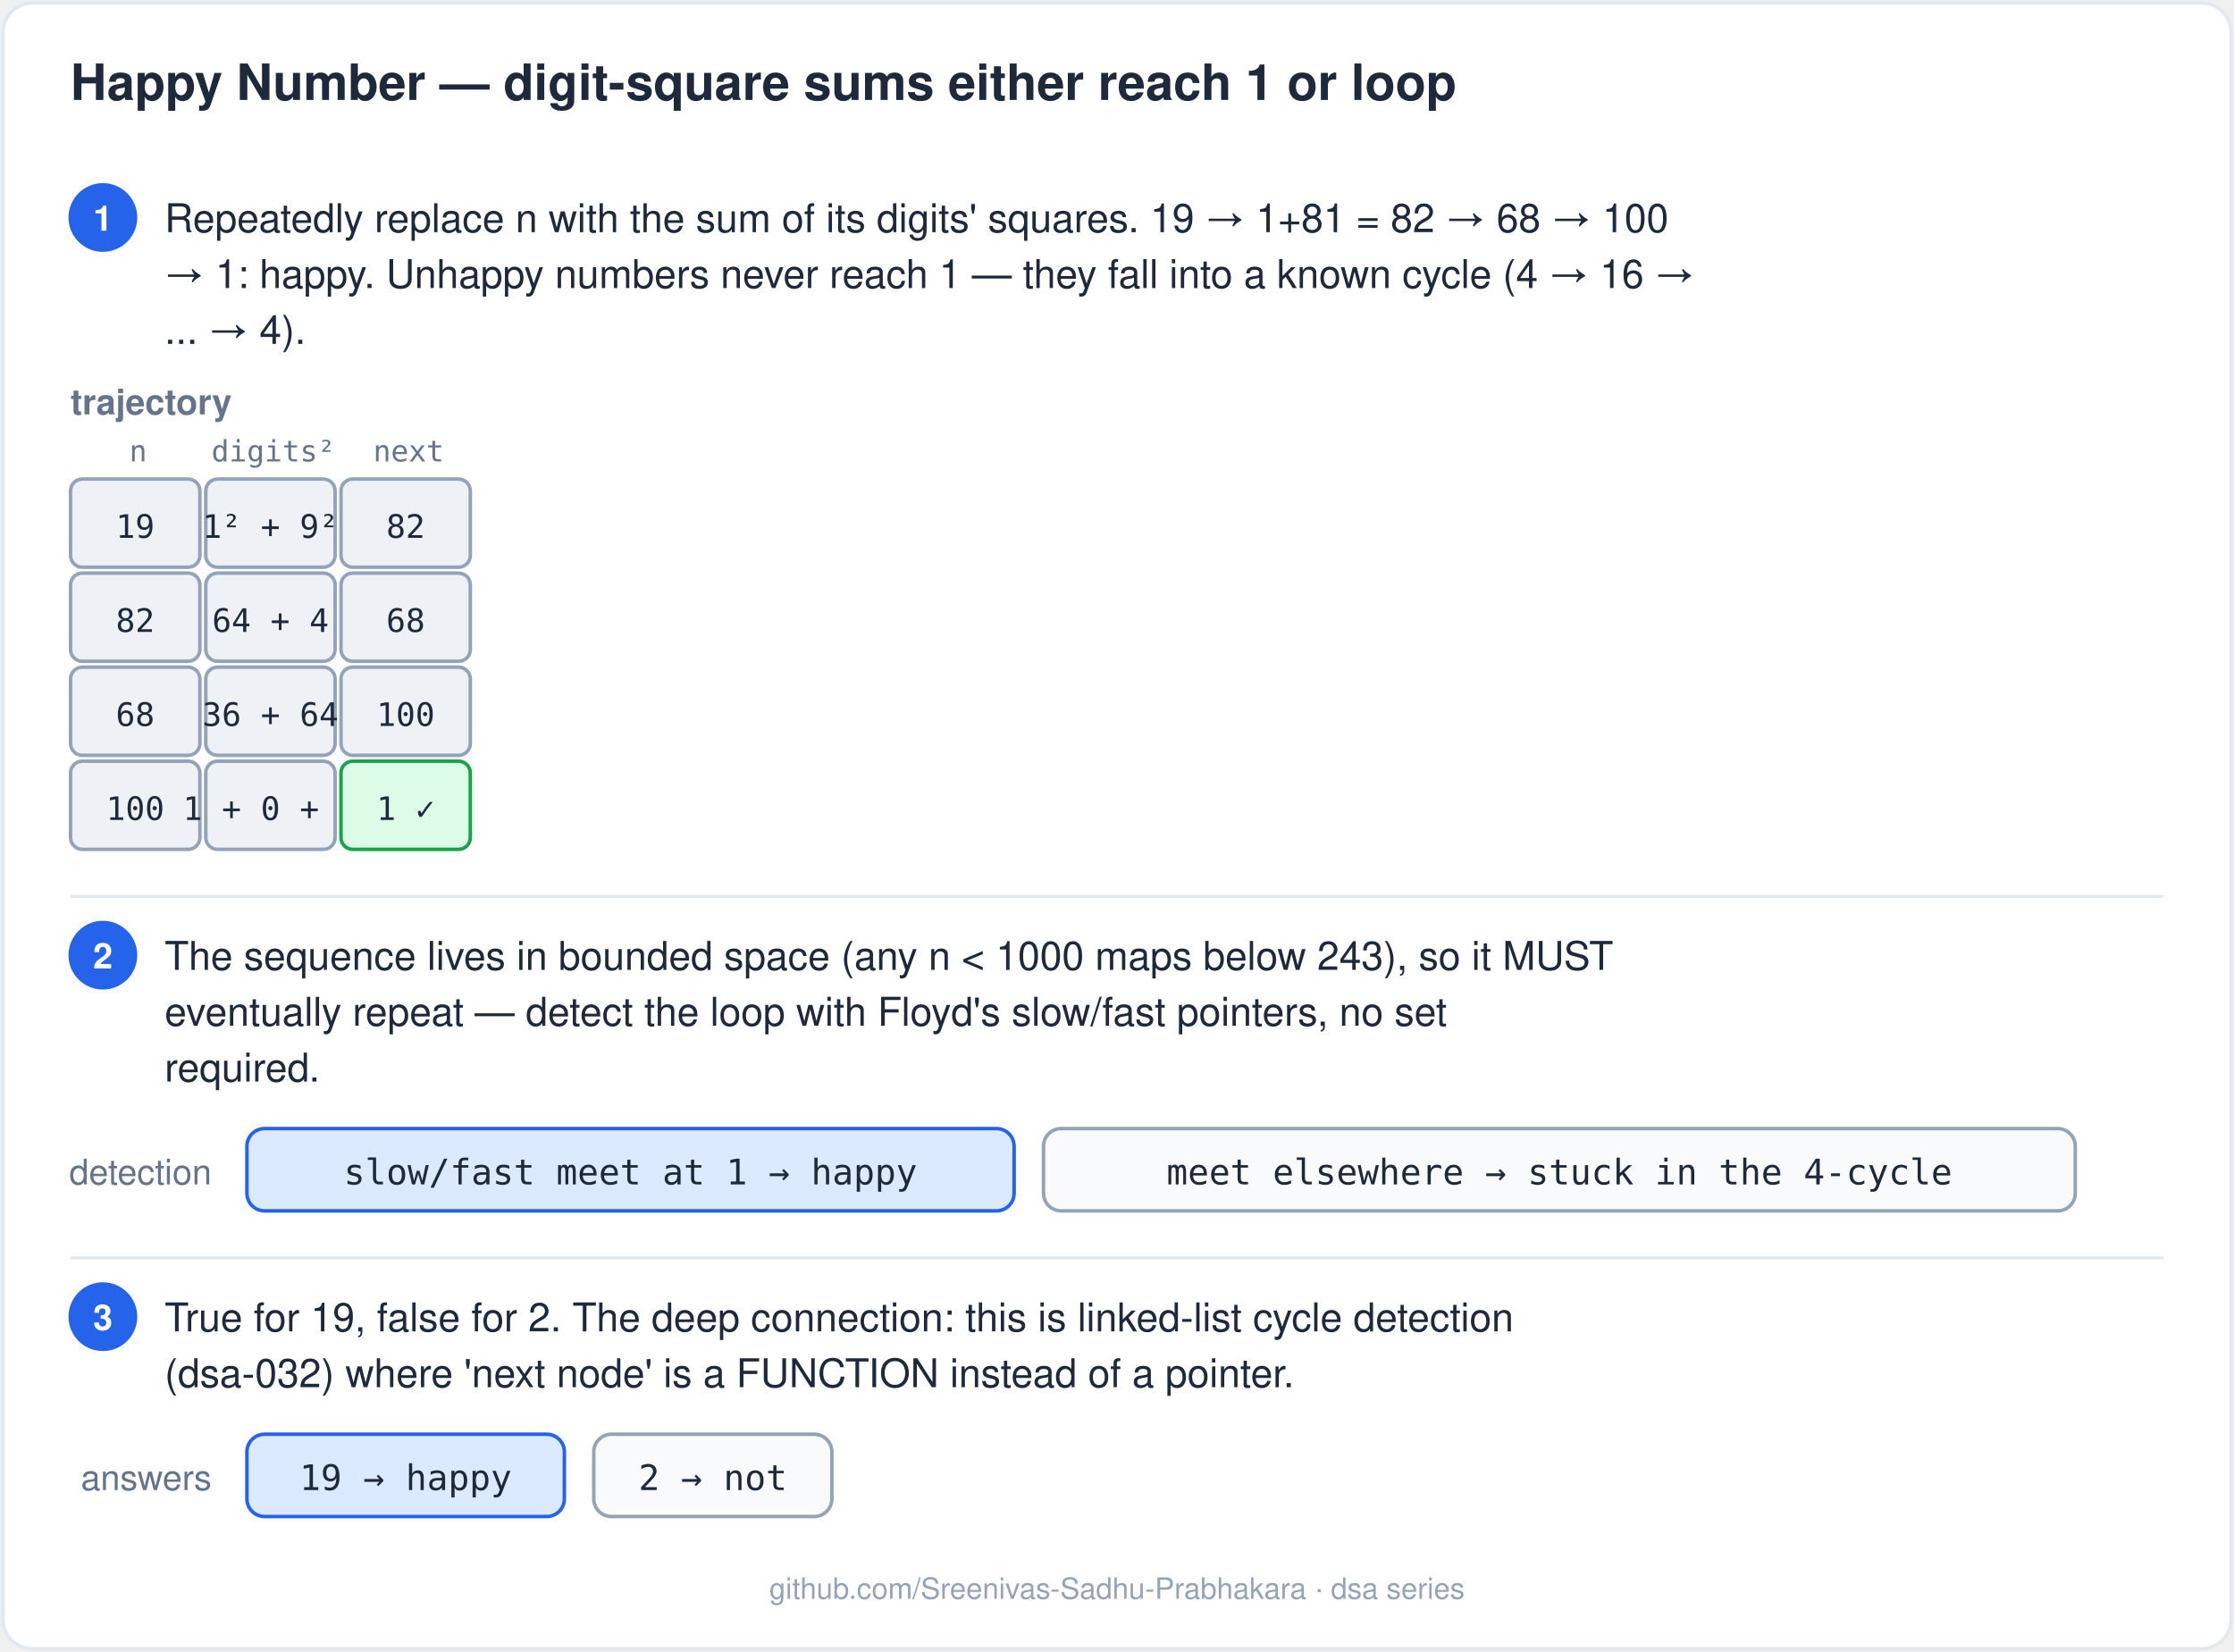
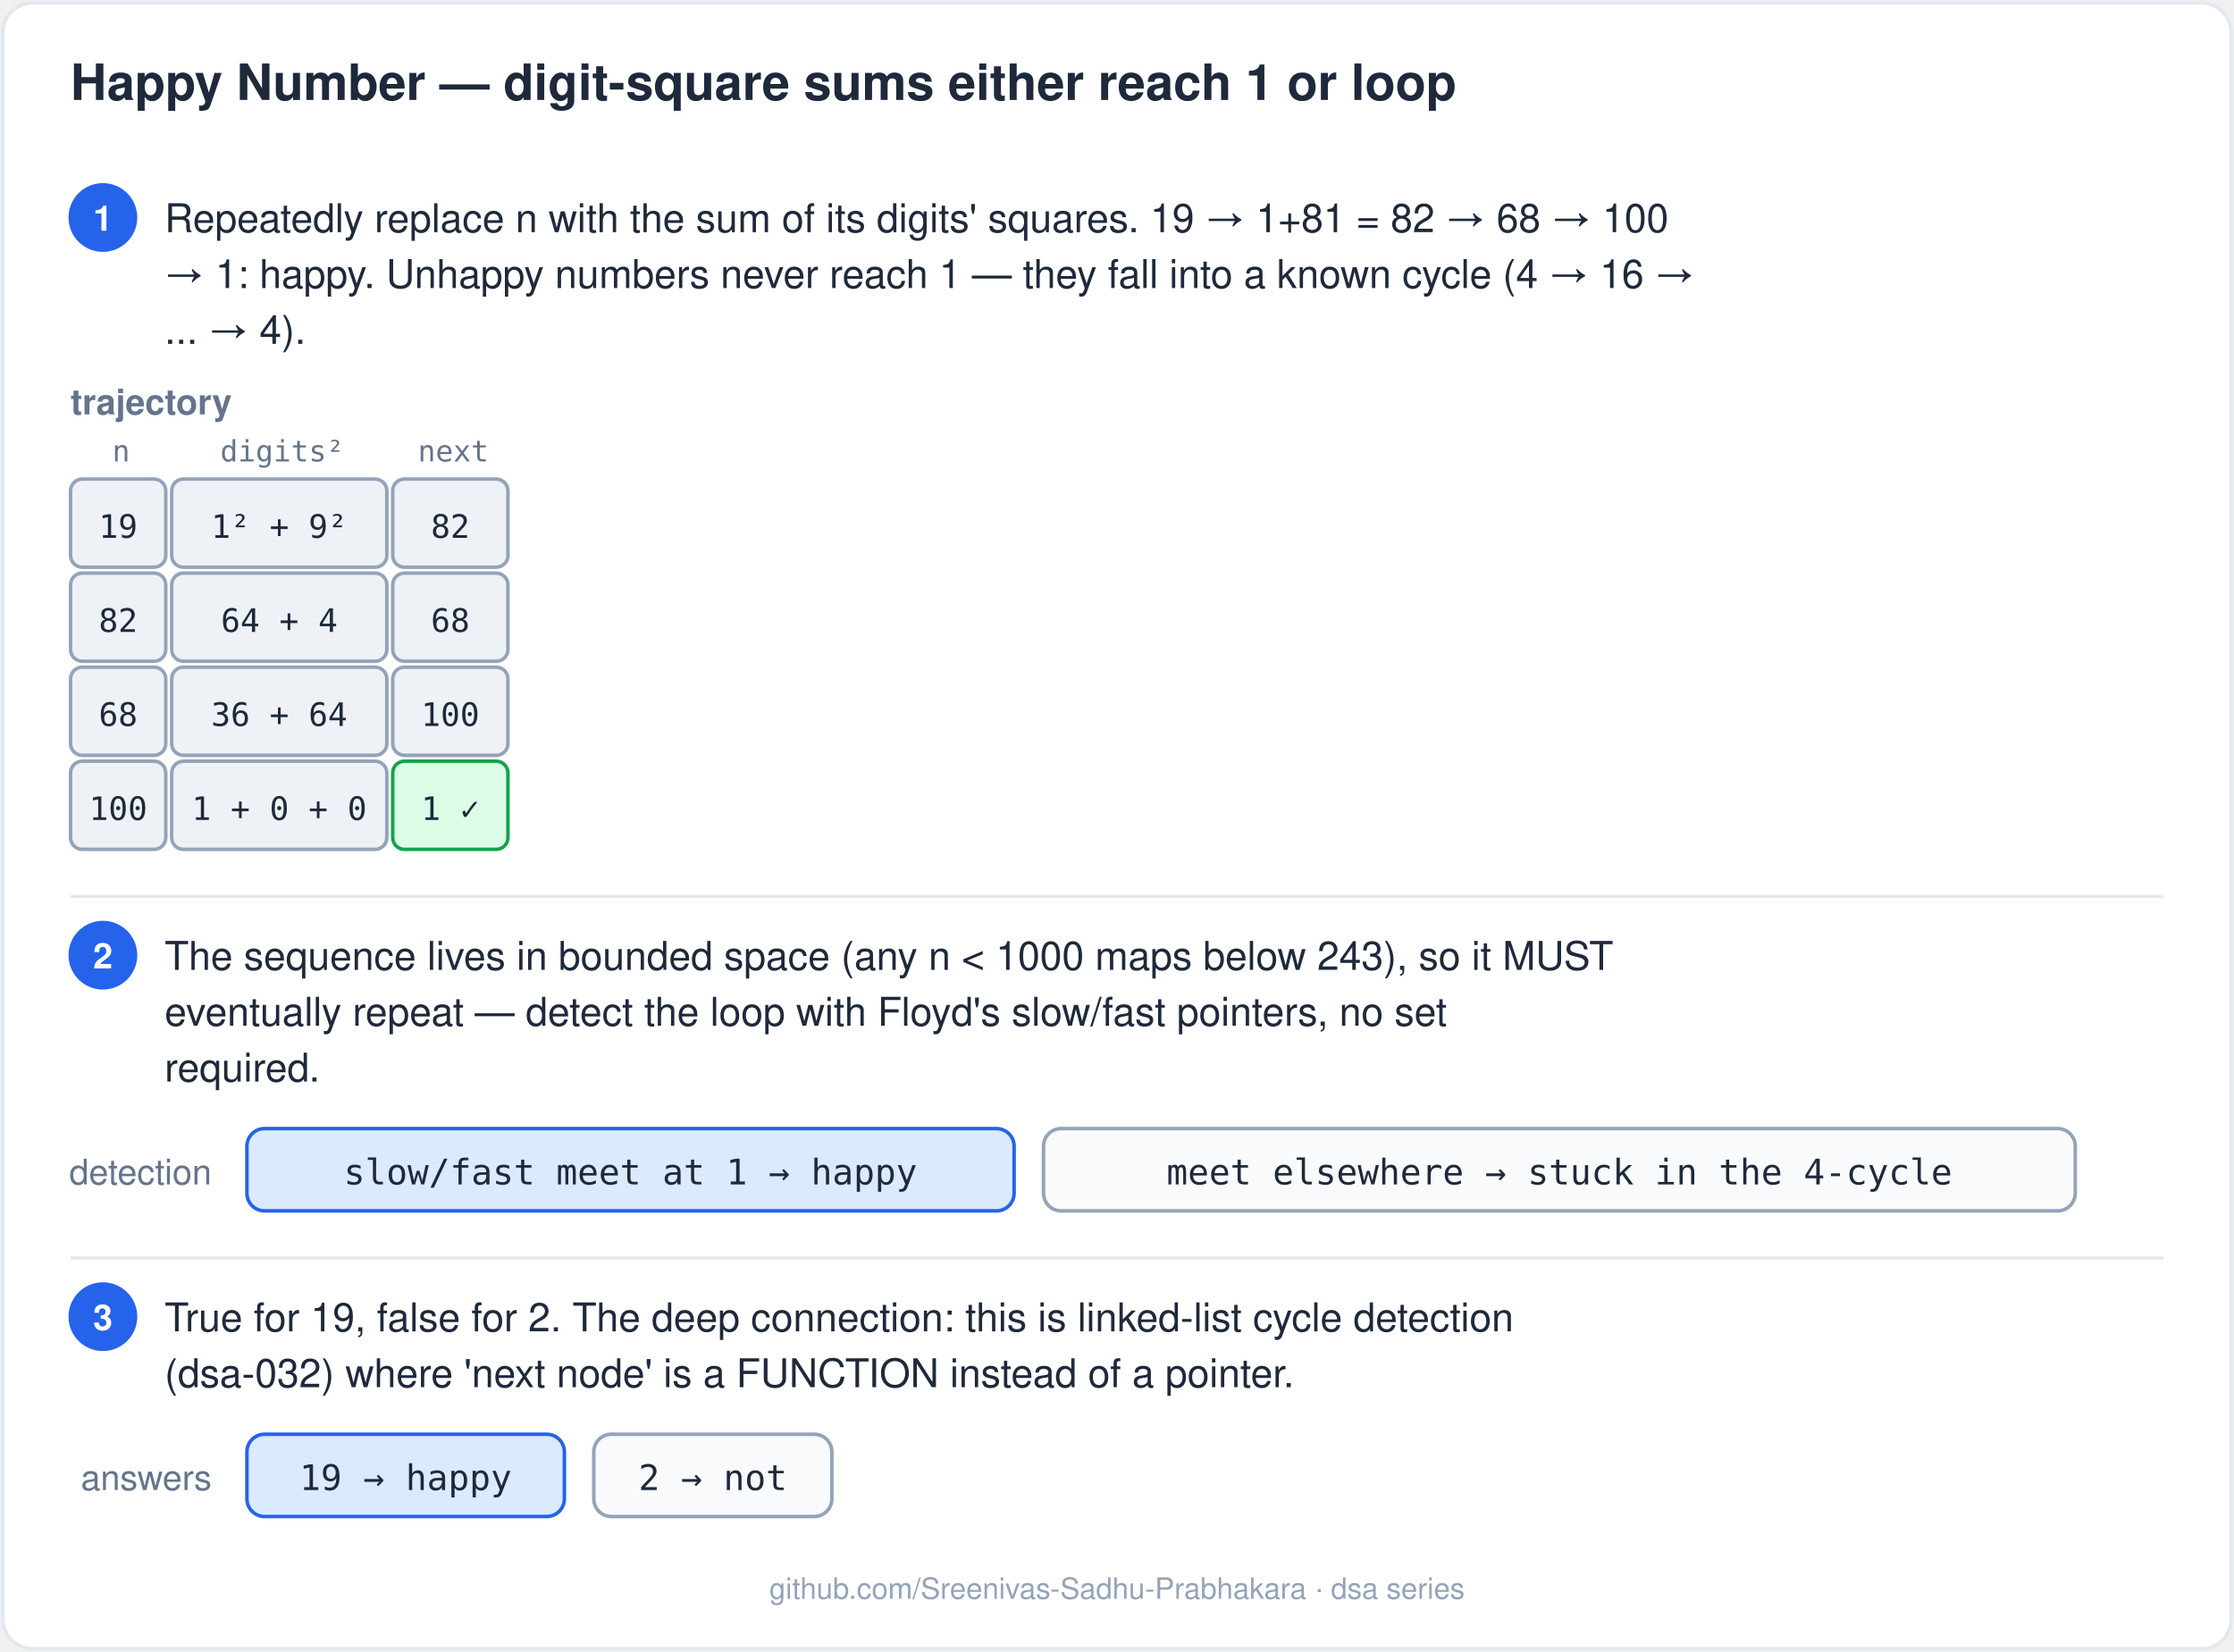
<svg xmlns="http://www.w3.org/2000/svg" width="760" height="562" viewBox="0 0 760 562" role="img" aria-label="Step-by-step visual walkthrough">
  <defs>
    <marker id="arr" markerWidth="8" markerHeight="8" refX="6" refY="3" orient="auto">
      <path d="M0,0 L7,3 L0,6 z" fill="context-stroke" />
    </marker>
  </defs>
  <rect x="1.0" y="1.0" width="758.0" height="560.0" rx="10" fill="#ffffff" stroke="#e2e8f0" stroke-width="1.2" />
  <text x="24.0" y="34.0" font-family="-apple-system,Segoe UI,Helvetica,Arial,sans-serif" font-size="17" fill="#1e293b" text-anchor="start" font-weight="600">Happy Number — digit-square sums either reach 1 or loop</text>
  <circle cx="35.0" cy="74.0" r="11" fill="#2563eb" stroke="#2563eb" stroke-width="1.4" />
  <text x="35.0" y="78.5" font-family="-apple-system,Segoe UI,Helvetica,Arial,sans-serif" font-size="12" fill="#ffffff" text-anchor="middle" font-weight="600">1</text>
  <text x="56.0" y="79.0" font-family="-apple-system,Segoe UI,Helvetica,Arial,sans-serif" font-size="13.5" fill="#1e293b" text-anchor="start">Repeatedly replace n with the sum of its digits' squares. 19 → 1+81 = 82 → 68 → 100</text>
  <text x="56.0" y="98.0" font-family="-apple-system,Segoe UI,Helvetica,Arial,sans-serif" font-size="13.5" fill="#1e293b" text-anchor="start">→ 1: happy. Unhappy numbers never reach 1 — they fall into a known cycle (4 → 16 →</text>
  <text x="56.0" y="117.0" font-family="-apple-system,Segoe UI,Helvetica,Arial,sans-serif" font-size="13.5" fill="#1e293b" text-anchor="start">... → 4).</text>
  <text x="24.0" y="141.0" font-family="-apple-system,Segoe UI,Helvetica,Arial,sans-serif" font-size="12" fill="#64748b" text-anchor="start" font-weight="600">trajectory</text>
-   <text x="47.0" y="157.0" font-family="ui-monospace,Menlo,monospace" font-size="10" fill="#64748b" text-anchor="middle">n</text>
-   <text x="93.0" y="157.0" font-family="ui-monospace,Menlo,monospace" font-size="10" fill="#64748b" text-anchor="middle">digits²</text>
-   <text x="139.0" y="157.0" font-family="ui-monospace,Menlo,monospace" font-size="10" fill="#64748b" text-anchor="middle">next</text>
-   <rect x="24.0" y="163.0" width="44.0" height="30.0" rx="4" fill="#eef2f7" stroke="#94a3b8" stroke-width="1.2" />
-   <text x="46.0" y="183.0" font-family="ui-monospace,Menlo,monospace" font-size="11" fill="#1e293b" text-anchor="middle">19</text>
-   <rect x="70.0" y="163.0" width="44.0" height="30.0" rx="4" fill="#eef2f7" stroke="#94a3b8" stroke-width="1.2" />
-   <text x="92.0" y="183.0" font-family="ui-monospace,Menlo,monospace" font-size="11" fill="#1e293b" text-anchor="middle">1² + 9²</text>
-   <rect x="116.0" y="163.0" width="44.0" height="30.0" rx="4" fill="#eef2f7" stroke="#94a3b8" stroke-width="1.2" />
-   <text x="138.0" y="183.0" font-family="ui-monospace,Menlo,monospace" font-size="11" fill="#1e293b" text-anchor="middle">82</text>
-   <rect x="24.0" y="195.0" width="44.0" height="30.0" rx="4" fill="#eef2f7" stroke="#94a3b8" stroke-width="1.2" />
-   <text x="46.0" y="215.0" font-family="ui-monospace,Menlo,monospace" font-size="11" fill="#1e293b" text-anchor="middle">82</text>
-   <rect x="70.0" y="195.0" width="44.0" height="30.0" rx="4" fill="#eef2f7" stroke="#94a3b8" stroke-width="1.2" />
-   <text x="92.0" y="215.0" font-family="ui-monospace,Menlo,monospace" font-size="11" fill="#1e293b" text-anchor="middle">64 + 4</text>
-   <rect x="116.0" y="195.0" width="44.0" height="30.0" rx="4" fill="#eef2f7" stroke="#94a3b8" stroke-width="1.2" />
-   <text x="138.0" y="215.0" font-family="ui-monospace,Menlo,monospace" font-size="11" fill="#1e293b" text-anchor="middle">68</text>
-   <rect x="24.0" y="227.0" width="44.0" height="30.0" rx="4" fill="#eef2f7" stroke="#94a3b8" stroke-width="1.2" />
-   <text x="46.0" y="247.0" font-family="ui-monospace,Menlo,monospace" font-size="11" fill="#1e293b" text-anchor="middle">68</text>
-   <rect x="70.0" y="227.0" width="44.0" height="30.0" rx="4" fill="#eef2f7" stroke="#94a3b8" stroke-width="1.2" />
-   <text x="92.0" y="247.0" font-family="ui-monospace,Menlo,monospace" font-size="11" fill="#1e293b" text-anchor="middle">36 + 64</text>
-   <rect x="116.0" y="227.0" width="44.0" height="30.0" rx="4" fill="#eef2f7" stroke="#94a3b8" stroke-width="1.2" />
-   <text x="138.0" y="247.0" font-family="ui-monospace,Menlo,monospace" font-size="11" fill="#1e293b" text-anchor="middle">100</text>
-   <rect x="24.0" y="259.0" width="44.0" height="30.0" rx="4" fill="#eef2f7" stroke="#94a3b8" stroke-width="1.2" />
-   <text x="46.0" y="279.0" font-family="ui-monospace,Menlo,monospace" font-size="11" fill="#1e293b" text-anchor="middle">100</text>
-   <rect x="70.0" y="259.0" width="44.0" height="30.0" rx="4" fill="#eef2f7" stroke="#94a3b8" stroke-width="1.2" />
-   <text x="92.0" y="279.0" font-family="ui-monospace,Menlo,monospace" font-size="11" fill="#1e293b" text-anchor="middle">1 + 0 + 0</text>
-   <rect x="116.0" y="259.0" width="44.0" height="30.0" rx="4" fill="#dcfce7" stroke="#16a34a" stroke-width="1.2" />
-   <text x="138.0" y="279.0" font-family="ui-monospace,Menlo,monospace" font-size="11" fill="#1e293b" text-anchor="middle">1 ✓</text>
+   <text x="41.2" y="157.0" font-family="ui-monospace,Menlo,monospace" font-size="10" fill="#64748b" text-anchor="middle">n</text>
+   <text x="96.0" y="157.0" font-family="ui-monospace,Menlo,monospace" font-size="10" fill="#64748b" text-anchor="middle">digits²</text>
+   <text x="154.2" y="157.0" font-family="ui-monospace,Menlo,monospace" font-size="10" fill="#64748b" text-anchor="middle">next</text>
+   <rect x="24.0" y="163.0" width="32.4" height="30.0" rx="4" fill="#eef2f7" stroke="#94a3b8" stroke-width="1.2" />
+   <text x="40.2" y="183.0" font-family="ui-monospace,Menlo,monospace" font-size="11" fill="#1e293b" text-anchor="middle">19</text>
+   <rect x="58.4" y="163.0" width="73.2" height="30.0" rx="4" fill="#eef2f7" stroke="#94a3b8" stroke-width="1.2" />
+   <text x="95.0" y="183.0" font-family="ui-monospace,Menlo,monospace" font-size="11" fill="#1e293b" text-anchor="middle">1² + 9²</text>
+   <rect x="133.6" y="163.0" width="39.2" height="30.0" rx="4" fill="#eef2f7" stroke="#94a3b8" stroke-width="1.2" />
+   <text x="153.2" y="183.0" font-family="ui-monospace,Menlo,monospace" font-size="11" fill="#1e293b" text-anchor="middle">82</text>
+   <rect x="24.0" y="195.0" width="32.4" height="30.0" rx="4" fill="#eef2f7" stroke="#94a3b8" stroke-width="1.2" />
+   <text x="40.2" y="215.0" font-family="ui-monospace,Menlo,monospace" font-size="11" fill="#1e293b" text-anchor="middle">82</text>
+   <rect x="58.4" y="195.0" width="73.2" height="30.0" rx="4" fill="#eef2f7" stroke="#94a3b8" stroke-width="1.2" />
+   <text x="95.0" y="215.0" font-family="ui-monospace,Menlo,monospace" font-size="11" fill="#1e293b" text-anchor="middle">64 + 4</text>
+   <rect x="133.6" y="195.0" width="39.2" height="30.0" rx="4" fill="#eef2f7" stroke="#94a3b8" stroke-width="1.2" />
+   <text x="153.2" y="215.0" font-family="ui-monospace,Menlo,monospace" font-size="11" fill="#1e293b" text-anchor="middle">68</text>
+   <rect x="24.0" y="227.0" width="32.4" height="30.0" rx="4" fill="#eef2f7" stroke="#94a3b8" stroke-width="1.2" />
+   <text x="40.2" y="247.0" font-family="ui-monospace,Menlo,monospace" font-size="11" fill="#1e293b" text-anchor="middle">68</text>
+   <rect x="58.4" y="227.0" width="73.2" height="30.0" rx="4" fill="#eef2f7" stroke="#94a3b8" stroke-width="1.2" />
+   <text x="95.0" y="247.0" font-family="ui-monospace,Menlo,monospace" font-size="11" fill="#1e293b" text-anchor="middle">36 + 64</text>
+   <rect x="133.6" y="227.0" width="39.2" height="30.0" rx="4" fill="#eef2f7" stroke="#94a3b8" stroke-width="1.2" />
+   <text x="153.2" y="247.0" font-family="ui-monospace,Menlo,monospace" font-size="11" fill="#1e293b" text-anchor="middle">100</text>
+   <rect x="24.0" y="259.0" width="32.4" height="30.0" rx="4" fill="#eef2f7" stroke="#94a3b8" stroke-width="1.2" />
+   <text x="40.2" y="279.0" font-family="ui-monospace,Menlo,monospace" font-size="11" fill="#1e293b" text-anchor="middle">100</text>
+   <rect x="58.4" y="259.0" width="73.2" height="30.0" rx="4" fill="#eef2f7" stroke="#94a3b8" stroke-width="1.2" />
+   <text x="95.0" y="279.0" font-family="ui-monospace,Menlo,monospace" font-size="11" fill="#1e293b" text-anchor="middle">1 + 0 + 0</text>
+   <rect x="133.6" y="259.0" width="39.2" height="30.0" rx="4" fill="#dcfce7" stroke="#16a34a" stroke-width="1.2" />
+   <text x="153.2" y="279.0" font-family="ui-monospace,Menlo,monospace" font-size="11" fill="#1e293b" text-anchor="middle">1 ✓</text>
  <line x1="24.0" y1="305.0" x2="736.0" y2="305.0" stroke="#e2e8f0" stroke-width="1" />
  <circle cx="35.0" cy="325.0" r="11" fill="#2563eb" stroke="#2563eb" stroke-width="1.4" />
  <text x="35.0" y="329.5" font-family="-apple-system,Segoe UI,Helvetica,Arial,sans-serif" font-size="12" fill="#ffffff" text-anchor="middle" font-weight="600">2</text>
  <text x="56.0" y="330.0" font-family="-apple-system,Segoe UI,Helvetica,Arial,sans-serif" font-size="13.5" fill="#1e293b" text-anchor="start">The sequence lives in bounded space (any n &lt; 1000 maps below 243), so it MUST</text>
  <text x="56.0" y="349.0" font-family="-apple-system,Segoe UI,Helvetica,Arial,sans-serif" font-size="13.5" fill="#1e293b" text-anchor="start">eventually repeat — detect the loop with Floyd's slow/fast pointers, no set</text>
  <text x="56.0" y="368.0" font-family="-apple-system,Segoe UI,Helvetica,Arial,sans-serif" font-size="13.5" fill="#1e293b" text-anchor="start">required.</text>
  <text x="72.0" y="403.0" font-family="-apple-system,Segoe UI,Helvetica,Arial,sans-serif" font-size="12" fill="#64748b" text-anchor="end">detection</text>
  <rect x="84.0" y="384.0" width="261.0" height="28.0" rx="6" fill="#dbeafe" stroke="#2563eb" stroke-width="1.2" />
  <text x="214.5" y="403.0" font-family="ui-monospace,Menlo,monospace" font-size="12" fill="#1e293b" text-anchor="middle">slow/fast meet at 1 → happy</text>
  <rect x="355.0" y="384.0" width="351.0" height="28.0" rx="6" fill="#f8fafc" stroke="#94a3b8" stroke-width="1.2" />
  <text x="530.5" y="403.0" font-family="ui-monospace,Menlo,monospace" font-size="12" fill="#1e293b" text-anchor="middle">meet elsewhere → stuck in the 4-cycle</text>
  <line x1="24.0" y1="428.0" x2="736.0" y2="428.0" stroke="#e2e8f0" stroke-width="1" />
  <circle cx="35.0" cy="448.0" r="11" fill="#2563eb" stroke="#2563eb" stroke-width="1.4" />
  <text x="35.0" y="452.5" font-family="-apple-system,Segoe UI,Helvetica,Arial,sans-serif" font-size="12" fill="#ffffff" text-anchor="middle" font-weight="600">3</text>
  <text x="56.0" y="453.0" font-family="-apple-system,Segoe UI,Helvetica,Arial,sans-serif" font-size="13.5" fill="#1e293b" text-anchor="start">True for 19, false for 2. The deep connection: this is linked-list cycle detection</text>
  <text x="56.0" y="472.0" font-family="-apple-system,Segoe UI,Helvetica,Arial,sans-serif" font-size="13.5" fill="#1e293b" text-anchor="start">(dsa-032) where 'next node' is a FUNCTION instead of a pointer.</text>
  <text x="72.0" y="507.0" font-family="-apple-system,Segoe UI,Helvetica,Arial,sans-serif" font-size="12" fill="#64748b" text-anchor="end">answers</text>
  <rect x="84.0" y="488.0" width="108.0" height="28.0" rx="6" fill="#dbeafe" stroke="#2563eb" stroke-width="1.2" />
  <text x="138.0" y="507.0" font-family="ui-monospace,Menlo,monospace" font-size="12" fill="#1e293b" text-anchor="middle">19 → happy</text>
  <rect x="202.0" y="488.0" width="81.0" height="28.0" rx="6" fill="#f8fafc" stroke="#94a3b8" stroke-width="1.2" />
  <text x="242.5" y="507.0" font-family="ui-monospace,Menlo,monospace" font-size="12" fill="#1e293b" text-anchor="middle">2 → not</text>
  <text x="380.0" y="544.0" font-family="-apple-system,Segoe UI,Helvetica,Arial,sans-serif" font-size="10" fill="#94a3b8" text-anchor="middle">github.com/Sreenivas-Sadhu-Prabhakara · dsa series</text>
</svg>
